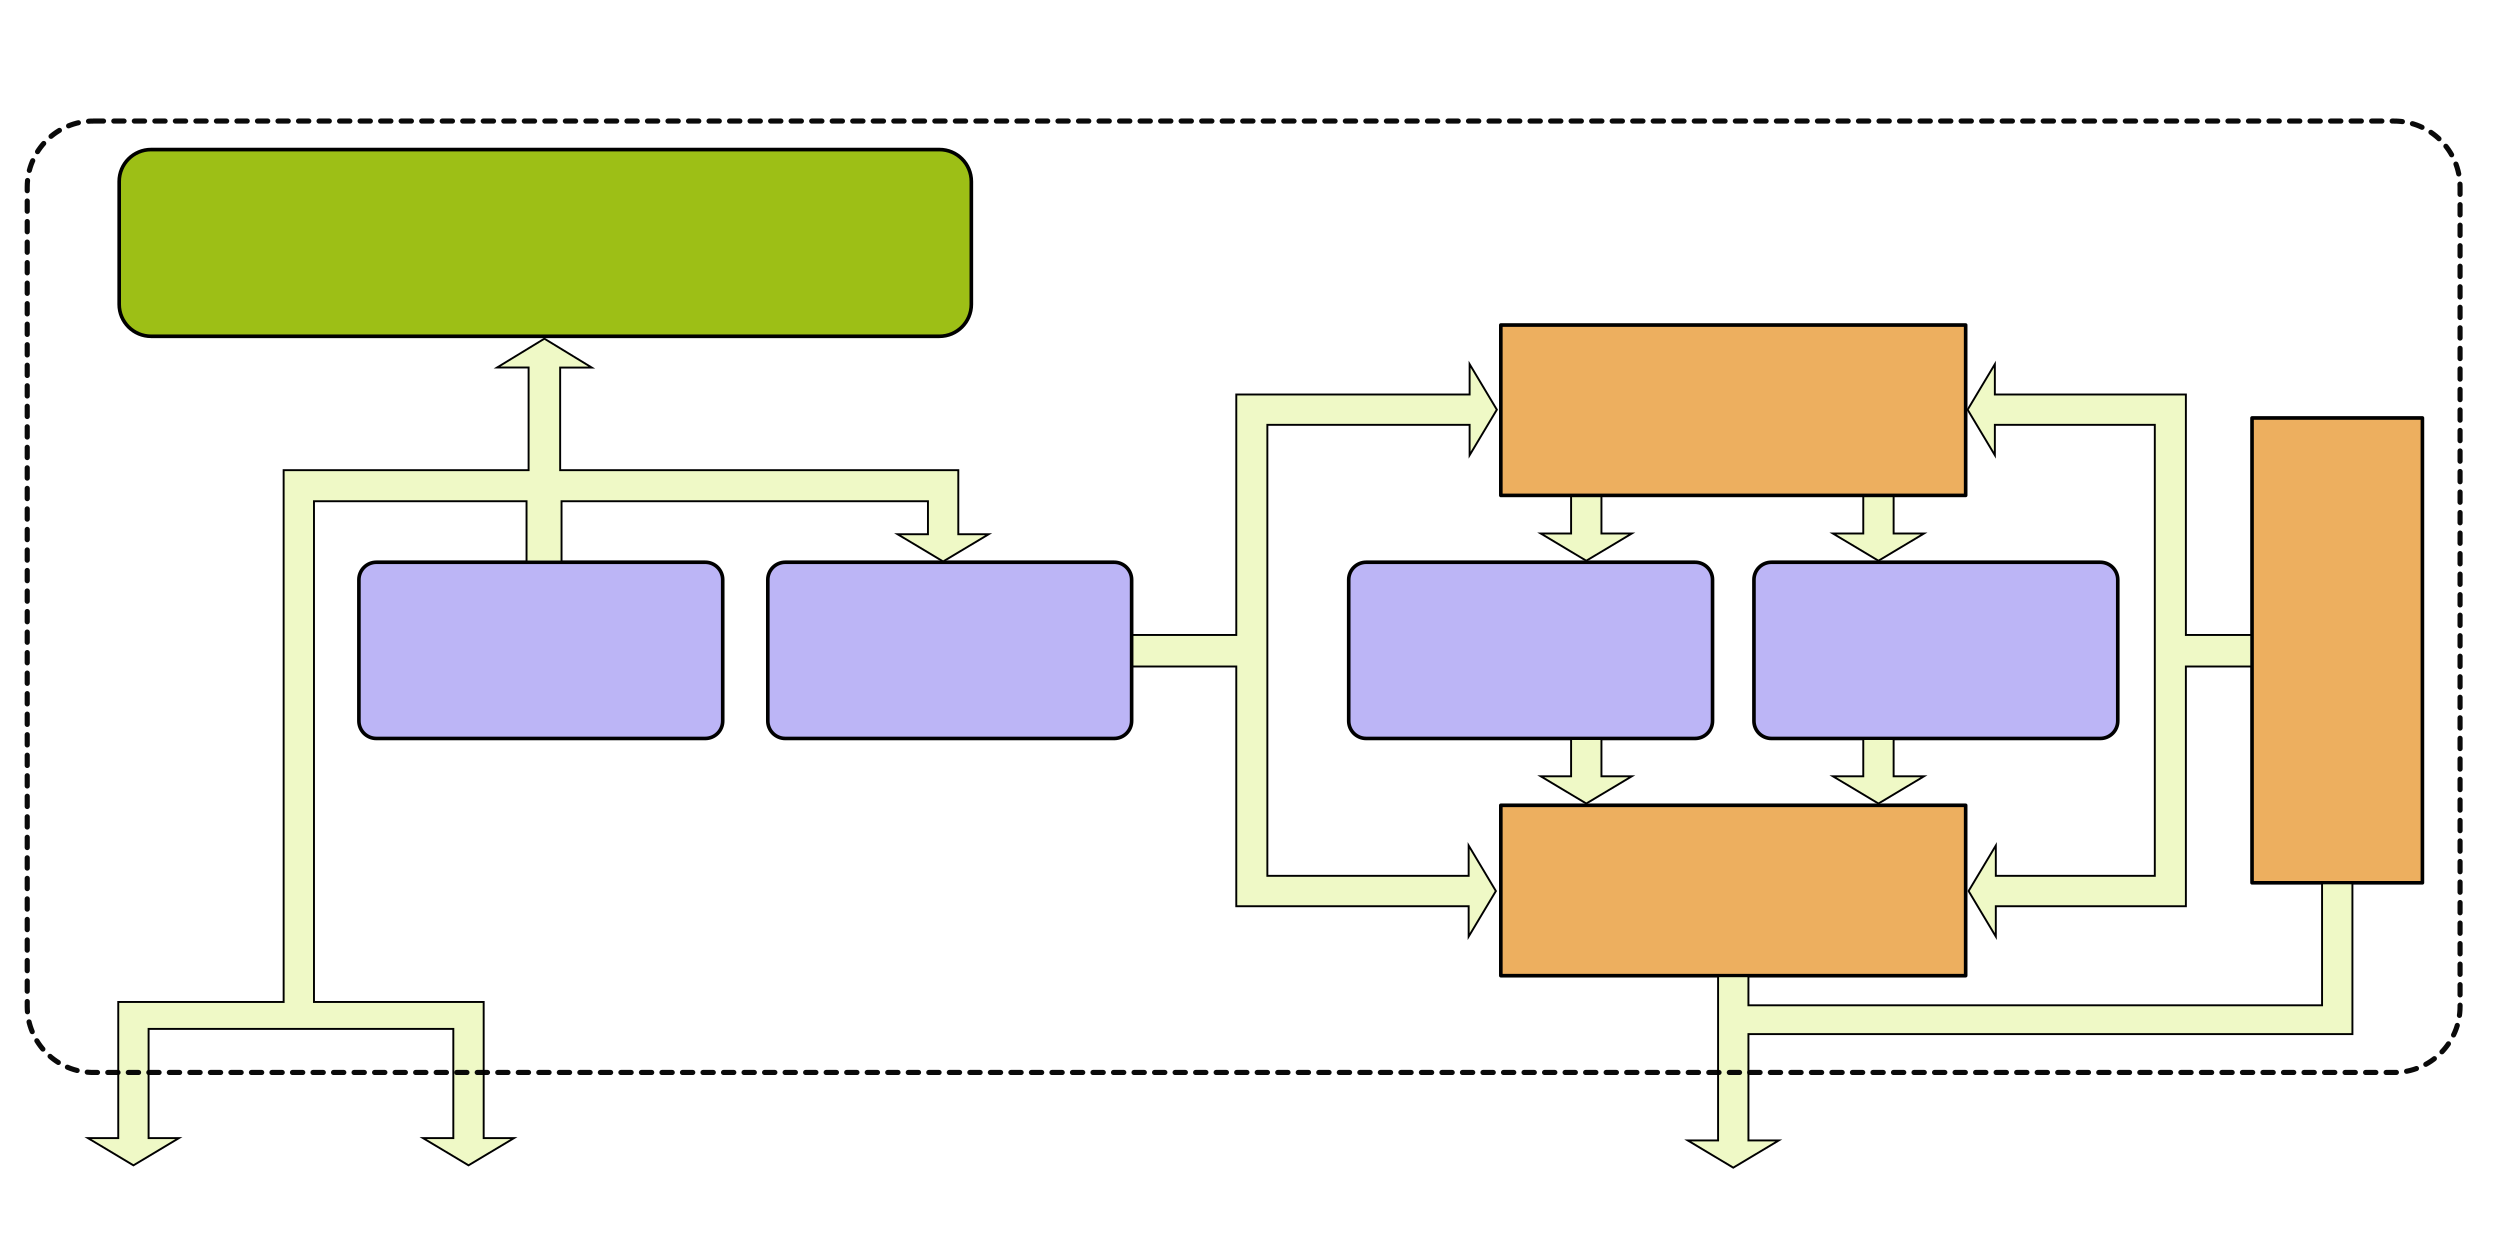
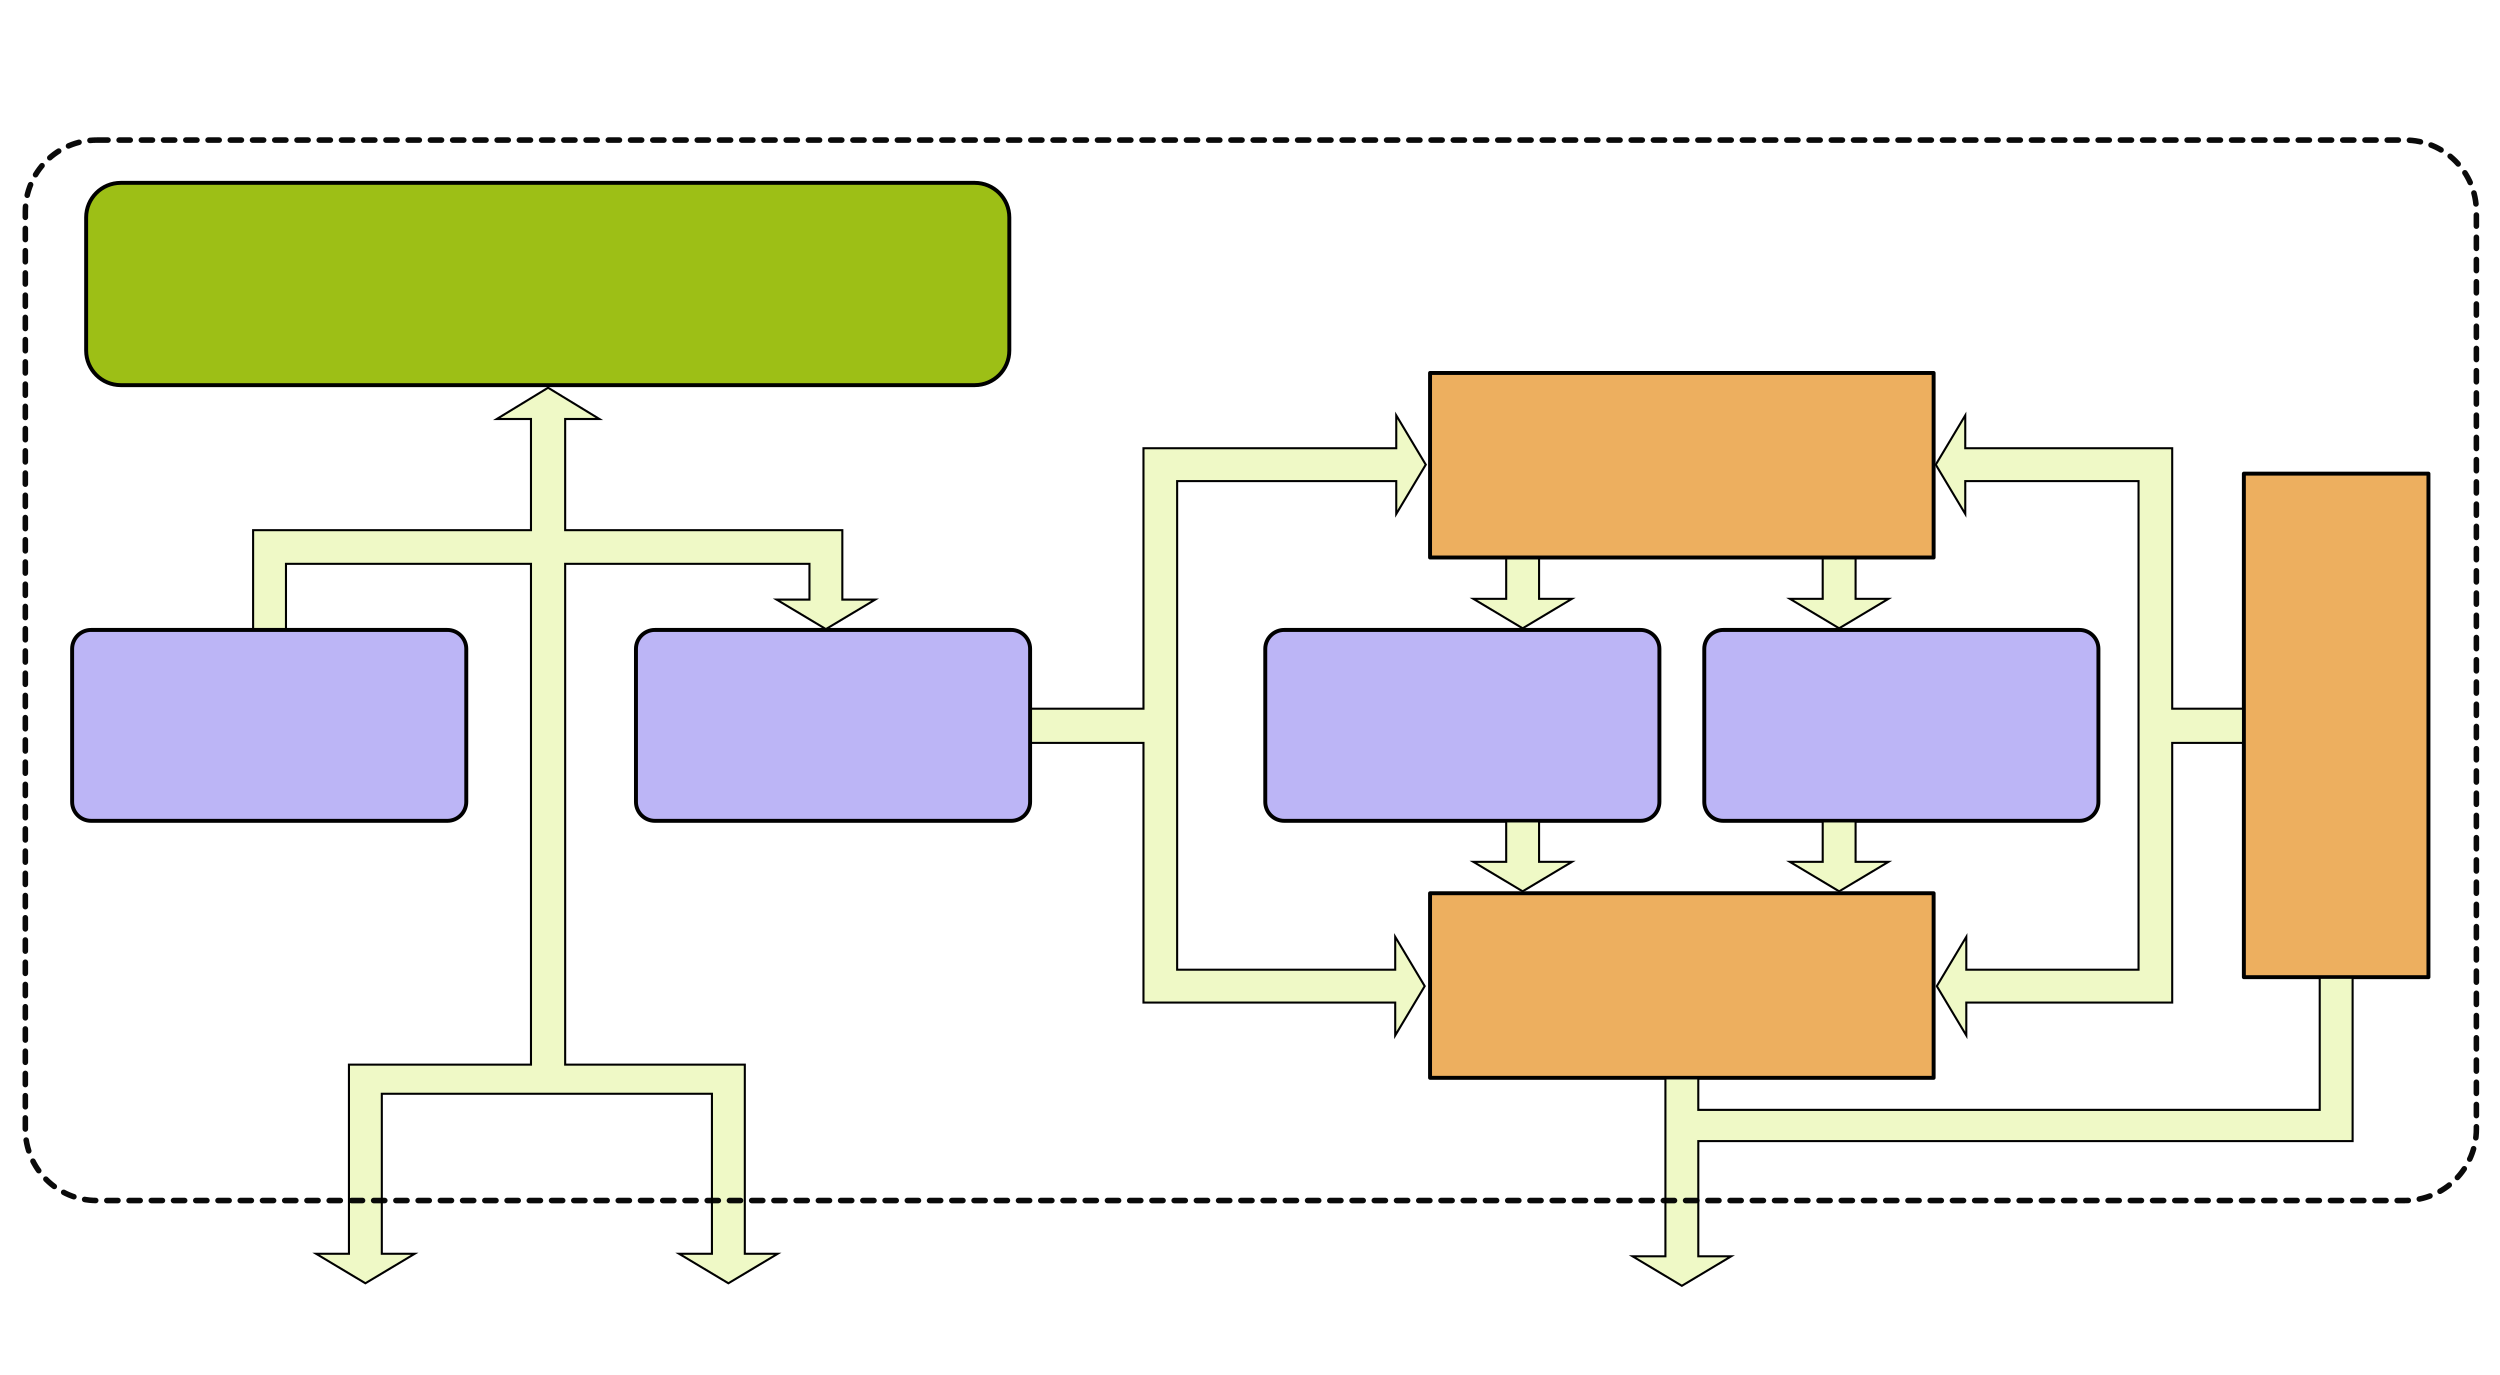
- <svg xmlns="http://www.w3.org/2000/svg" width="1300" height="650" viewBox="0 0 343.958 171.979" version="1.1" id="svg8">
+ <svg xmlns="http://www.w3.org/2000/svg" width="1200" height="660" viewBox="0 0 317.5 174.625" version="1.1" id="svg8">
  <defs id="defs2" />
-   <g id="layer1" transform="translate(0,-125.0208)">
-     <g id="g1398" transform="translate(-38.13779,-13.53156)">
+   <g id="layer1" transform="translate(0,-122.375)">
+     <g id="g1398" transform="translate(-43.59501,-13.53156)">
      <rect ry="4.394" rx="4.394" y="159.129" x="54.536" height="25.691" width="117.242" id="rect815" style="opacity:1;fill:#9dbf16;fill-opacity:1;fill-rule:nonzero;stroke:#000000;stroke-width:0.5;stroke-linecap:round;stroke-linejoin:round;stroke-miterlimit:4;stroke-dasharray:none;stroke-dashoffset:0;stroke-opacity:1" />
      <flowRoot transform="matrix(0.2645833,0,0,0.2645833,-36.65854,151.4032)" style="font-style:normal;font-variant:normal;font-weight:normal;font-stretch:normal;font-size:40px;line-height:125%;font-family:Sawasdee;-inkscape-font-specification:'Sawasdee, Normal';font-variant-ligatures:normal;font-variant-caps:normal;font-variant-numeric:normal;font-feature-settings:normal;text-align:center;letter-spacing:0px;word-spacing:0px;writing-mode:lr-tb;text-anchor:middle;fill:#000000;fill-opacity:1;stroke:none;stroke-width:1px;stroke-linecap:butt;stroke-linejoin:miter;stroke-opacity:1" id="flowRoot819" xml:space="preserve">
        <flowRegion style="font-style:normal;font-variant:normal;font-weight:normal;font-stretch:normal;font-size:40px;font-family:Sawasdee;-inkscape-font-specification:'Sawasdee, Normal';font-variant-ligatures:normal;font-variant-caps:normal;font-variant-numeric:normal;font-feature-settings:normal;text-align:center;writing-mode:lr-tb;text-anchor:middle" id="flowRegion821">
          <rect style="font-style:normal;font-variant:normal;font-weight:normal;font-stretch:normal;font-size:40px;font-family:Sawasdee;-inkscape-font-specification:'Sawasdee, Normal';font-variant-ligatures:normal;font-variant-caps:normal;font-variant-numeric:normal;font-feature-settings:normal;text-align:center;writing-mode:lr-tb;text-anchor:middle" y="57.34" x="441.437" height="49.497" width="259.609" id="rect823" />
        </flowRegion>
        <flowPara style="font-style:normal;font-variant:normal;font-weight:bold;font-stretch:normal;font-size:40px;font-family:Sawasdee;-inkscape-font-specification:'Sawasdee, Bold';font-variant-ligatures:normal;font-variant-caps:normal;font-variant-numeric:normal;font-feature-settings:normal;text-align:center;writing-mode:lr-tb;text-anchor:middle" id="flowPara825">MRISC32-A1</flowPara>
      </flowRoot>
    </g>
-     <g id="g1156" transform="translate(-32.80833,21.16667)">
+     <g id="g1156" transform="translate(-57.67917,21.16667)">
      <rect ry="2.405" rx="2.405" y="181.21" x="138.446" height="24.244" width="50.056" id="rect815-0-7-5" style="opacity:1;fill:#bcb5f6;fill-opacity:1;fill-rule:nonzero;stroke:#000000;stroke-width:0.5;stroke-linecap:round;stroke-linejoin:round;stroke-miterlimit:4;stroke-dasharray:none;stroke-dashoffset:0;stroke-opacity:1" />
      <flowRoot transform="matrix(0.2645833,0,0,0.2645833,-6.451079,171.2164)" style="font-style:normal;font-variant:normal;font-weight:normal;font-stretch:normal;font-size:40px;line-height:125%;font-family:Sawasdee;-inkscape-font-specification:'Sawasdee, Normal';font-variant-ligatures:normal;font-variant-caps:normal;font-variant-numeric:normal;font-feature-settings:normal;text-align:center;letter-spacing:0px;word-spacing:0px;writing-mode:lr-tb;text-anchor:middle;fill:#000000;fill-opacity:1;stroke:none;stroke-width:1px;stroke-linecap:butt;stroke-linejoin:miter;stroke-opacity:1" id="flowRoot819-7-4-5" xml:space="preserve">
        <flowRegion style="font-style:normal;font-variant:normal;font-weight:normal;font-stretch:normal;font-size:40px;font-family:Sawasdee;-inkscape-font-specification:'Sawasdee, Normal';font-variant-ligatures:normal;font-variant-caps:normal;font-variant-numeric:normal;font-feature-settings:normal;text-align:center;writing-mode:lr-tb;text-anchor:middle" id="flowRegion821-3-3-8">
          <rect style="font-style:normal;font-variant:normal;font-weight:normal;font-stretch:normal;font-size:40px;font-family:Sawasdee;-inkscape-font-specification:'Sawasdee, Normal';font-variant-ligatures:normal;font-variant-caps:normal;font-variant-numeric:normal;font-feature-settings:normal;text-align:center;writing-mode:lr-tb;text-anchor:middle" y="57.34" x="441.437" height="58.589" width="400.02" id="rect823-1-7-7" />
        </flowRegion>
        <flowPara style="font-style:normal;font-variant:normal;font-weight:bold;font-stretch:normal;font-size:24px;font-family:Sawasdee;-inkscape-font-specification:'Sawasdee, Bold';font-variant-ligatures:normal;font-variant-caps:normal;font-variant-numeric:normal;font-feature-settings:normal;text-align:center;writing-mode:lr-tb;text-anchor:middle" id="flowPara864-9-1">RAM</flowPara>
      </flowRoot>
    </g>
-     <g id="g1144" transform="translate(-32.80833,21.16667)">
-       <rect ry="2.405" rx="2.405" y="181.21" x="82.186" height="24.244" width="50.056" id="rect815-0-7-5-0" style="opacity:1;fill:#bcb5f6;fill-opacity:1;fill-rule:nonzero;stroke:#000000;stroke-width:0.5;stroke-linecap:round;stroke-linejoin:round;stroke-miterlimit:4;stroke-dasharray:none;stroke-dashoffset:0;stroke-opacity:1" />
-       <flowRoot transform="matrix(0.2645833,0,0,0.2645833,-62.68807,174.9159)" style="font-style:normal;font-variant:normal;font-weight:bold;font-stretch:normal;font-size:24px;line-height:125%;font-family:Sawasdee;-inkscape-font-specification:'Sawasdee, Bold';font-variant-ligatures:normal;font-variant-caps:normal;font-variant-numeric:normal;font-feature-settings:normal;text-align:center;letter-spacing:0px;word-spacing:0px;writing-mode:lr-tb;text-anchor:middle;fill:#000000;fill-opacity:1;stroke:none;stroke-width:1px;stroke-linecap:butt;stroke-linejoin:miter;stroke-opacity:1" id="flowRoot819-7-4-5-6" xml:space="preserve">
-         <flowRegion style="font-style:normal;font-variant:normal;font-weight:bold;font-stretch:normal;font-size:24px;font-family:Sawasdee;-inkscape-font-specification:'Sawasdee, Bold';font-variant-ligatures:normal;font-variant-caps:normal;font-variant-numeric:normal;font-feature-settings:normal;text-align:center;writing-mode:lr-tb;text-anchor:middle" id="flowRegion821-3-3-8-0">
-           <rect style="font-style:normal;font-variant:normal;font-weight:bold;font-stretch:normal;font-size:24px;font-family:Sawasdee;-inkscape-font-specification:'Sawasdee, Bold';font-variant-ligatures:normal;font-variant-caps:normal;font-variant-numeric:normal;font-feature-settings:normal;text-align:center;writing-mode:lr-tb;text-anchor:middle" y="57.34" x="441.437" height="58.589" width="400.02" id="rect823-1-7-7-4" />
-         </flowRegion>
-         <flowPara style="font-style:normal;font-variant:normal;font-weight:bold;font-stretch:normal;font-size:24px;font-family:Sawasdee;-inkscape-font-specification:'Sawasdee, Bold';font-variant-ligatures:normal;font-variant-caps:normal;font-variant-numeric:normal;font-feature-settings:normal;text-align:center;writing-mode:lr-tb;text-anchor:middle" id="flowPara864-9-1-1">ROM</flowPara>
-       </flowRoot>
-     </g>
-     <g id="g1266" transform="translate(13.40085,-48.08071)">
+     <g id="g1266" transform="translate(-11.46998,-48.08071)">
      <rect ry="0" rx="0" y="217.819" x="193.087" height="23.442" width="63.954" id="rect815-0" style="opacity:1;fill:#edaf5f;fill-opacity:1;fill-rule:nonzero;stroke:#000000;stroke-width:0.5;stroke-linecap:round;stroke-linejoin:round;stroke-miterlimit:4;stroke-dasharray:none;stroke-dashoffset:0;stroke-opacity:1" />
      <g transform="translate(23.60546,-15.5618)" id="g1061">
        <flowRoot xml:space="preserve" id="flowRoot819-7" style="font-style:normal;font-variant:normal;font-weight:normal;font-stretch:normal;font-size:40px;line-height:125%;font-family:Sawasdee;-inkscape-font-specification:'Sawasdee, Normal';font-variant-ligatures:normal;font-variant-caps:normal;font-variant-numeric:normal;font-feature-settings:normal;text-align:center;letter-spacing:0px;word-spacing:0px;writing-mode:lr-tb;text-anchor:middle;fill:#000000;fill-opacity:1;stroke:none;stroke-width:1px;stroke-linecap:butt;stroke-linejoin:miter;stroke-opacity:1" transform="matrix(0.2645833,0,0,0.2645833,31.94388,218.4151)">
          <flowRegion id="flowRegion821-3" style="font-style:normal;font-variant:normal;font-weight:normal;font-stretch:normal;font-size:40px;font-family:Sawasdee;-inkscape-font-specification:'Sawasdee, Normal';font-variant-ligatures:normal;font-variant-caps:normal;font-variant-numeric:normal;font-feature-settings:normal;text-align:center;writing-mode:lr-tb;text-anchor:middle">
            <rect id="rect823-1" width="400.02" height="58.589" x="441.437" y="57.34" style="font-style:normal;font-variant:normal;font-weight:normal;font-stretch:normal;font-size:40px;font-family:Sawasdee;-inkscape-font-specification:'Sawasdee, Normal';font-variant-ligatures:normal;font-variant-caps:normal;font-variant-numeric:normal;font-feature-settings:normal;text-align:center;writing-mode:lr-tb;text-anchor:middle" />
          </flowRegion>
          <flowPara id="flowPara864" style="font-style:normal;font-variant:normal;font-weight:bold;font-stretch:normal;font-size:24px;font-family:Sawasdee;-inkscape-font-specification:'Sawasdee, Bold';font-variant-ligatures:normal;font-variant-caps:normal;font-variant-numeric:normal;font-feature-settings:normal;text-align:center;writing-mode:lr-tb;text-anchor:middle">Video Control</flowPara>
        </flowRoot>
        <flowRoot xml:space="preserve" id="flowRoot819-7-3" style="font-style:normal;font-variant:normal;font-weight:normal;font-stretch:normal;font-size:40px;line-height:125%;font-family:Sawasdee;-inkscape-font-specification:'Sawasdee, Normal';font-variant-ligatures:normal;font-variant-caps:normal;font-variant-numeric:normal;font-feature-settings:normal;text-align:center;letter-spacing:0px;word-spacing:0px;writing-mode:lr-tb;text-anchor:middle;fill:#000000;fill-opacity:1;stroke:none;stroke-width:1px;stroke-linecap:butt;stroke-linejoin:miter;stroke-opacity:1" transform="matrix(0.2645833,0,0,0.2645833,31.50359,225.9947)">
          <flowRegion id="flowRegion821-3-0" style="font-style:normal;font-variant:normal;font-weight:normal;font-stretch:normal;font-size:40px;font-family:Sawasdee;-inkscape-font-specification:'Sawasdee, Normal';font-variant-ligatures:normal;font-variant-caps:normal;font-variant-numeric:normal;font-feature-settings:normal;text-align:center;writing-mode:lr-tb;text-anchor:middle">
            <rect id="rect823-1-2" width="400.02" height="58.589" x="441.437" y="57.34" style="font-style:normal;font-variant:normal;font-weight:normal;font-stretch:normal;font-size:40px;font-family:Sawasdee;-inkscape-font-specification:'Sawasdee, Normal';font-variant-ligatures:normal;font-variant-caps:normal;font-variant-numeric:normal;font-feature-settings:normal;text-align:center;writing-mode:lr-tb;text-anchor:middle" />
          </flowRegion>
          <flowPara id="flowPara864-96" style="font-style:normal;font-variant:normal;font-weight:bold;font-stretch:normal;font-size:24px;font-family:Sawasdee;-inkscape-font-specification:'Sawasdee, Bold';font-variant-ligatures:normal;font-variant-caps:normal;font-variant-numeric:normal;font-feature-settings:normal;text-align:center;writing-mode:lr-tb;text-anchor:middle">Program Processor</flowPara>
        </flowRoot>
      </g>
    </g>
-     <g id="g1140" transform="rotate(90,308.9386,275.6809)">
+     <g id="g1140" transform="rotate(90,296.5032,263.2455)">
      <rect ry="0" rx="0" y="251.336" x="215.782" height="23.442" width="63.954" id="rect815-0-9" style="opacity:1;fill:#edaf5f;fill-opacity:1;fill-rule:nonzero;stroke:#000000;stroke-width:0.5;stroke-linecap:round;stroke-linejoin:round;stroke-miterlimit:4;stroke-dasharray:none;stroke-dashoffset:0;stroke-opacity:1" />
      <flowRoot transform="matrix(0.2645833,0,0,0.2645833,78.0395,240.9413)" style="font-style:normal;font-variant:normal;font-weight:normal;font-stretch:normal;font-size:40px;line-height:125%;font-family:Sawasdee;-inkscape-font-specification:'Sawasdee, Normal';font-variant-ligatures:normal;font-variant-caps:normal;font-variant-numeric:normal;font-feature-settings:normal;text-align:center;letter-spacing:0px;word-spacing:0px;writing-mode:lr-tb;text-anchor:middle;fill:#000000;fill-opacity:1;stroke:none;stroke-width:1px;stroke-linecap:butt;stroke-linejoin:miter;stroke-opacity:1" id="flowRoot819-7-4" xml:space="preserve">
        <flowRegion style="font-style:normal;font-variant:normal;font-weight:normal;font-stretch:normal;font-size:40px;font-family:Sawasdee;-inkscape-font-specification:'Sawasdee, Normal';font-variant-ligatures:normal;font-variant-caps:normal;font-variant-numeric:normal;font-feature-settings:normal;text-align:center;writing-mode:lr-tb;text-anchor:middle" id="flowRegion821-3-3">
          <rect style="font-style:normal;font-variant:normal;font-weight:normal;font-stretch:normal;font-size:40px;font-family:Sawasdee;-inkscape-font-specification:'Sawasdee, Normal';font-variant-ligatures:normal;font-variant-caps:normal;font-variant-numeric:normal;font-feature-settings:normal;text-align:center;writing-mode:lr-tb;text-anchor:middle" y="57.34" x="441.437" height="58.589" width="400.02" id="rect823-1-7" />
        </flowRegion>
        <flowPara style="font-style:normal;font-variant:normal;font-weight:bold;font-stretch:normal;font-size:24px;font-family:Sawasdee;-inkscape-font-specification:'Sawasdee, Bold';font-variant-ligatures:normal;font-variant-caps:normal;font-variant-numeric:normal;font-feature-settings:normal;text-align:center;writing-mode:lr-tb;text-anchor:middle" id="flowPara864-9">Raster Control</flowPara>
      </flowRoot>
    </g>
-     <g id="g1114" transform="translate(-32.80833,21.16667)">
+     <g id="g1114" transform="translate(-57.67917,21.16667)">
      <rect ry="0" rx="0" y="214.65" x="239.296" height="23.442" width="63.954" id="rect815-0-9-0" style="opacity:1;fill:#edaf5f;fill-opacity:1;fill-rule:nonzero;stroke:#000000;stroke-width:0.5;stroke-linecap:round;stroke-linejoin:round;stroke-miterlimit:4;stroke-dasharray:none;stroke-dashoffset:0;stroke-opacity:1" />
      <flowRoot transform="matrix(0.2645833,0,0,0.2645833,101.5539,204.2558)" style="font-style:normal;font-variant:normal;font-weight:normal;font-stretch:normal;font-size:40px;line-height:125%;font-family:Sawasdee;-inkscape-font-specification:'Sawasdee, Normal';font-variant-ligatures:normal;font-variant-caps:normal;font-variant-numeric:normal;font-feature-settings:normal;text-align:center;letter-spacing:0px;word-spacing:0px;writing-mode:lr-tb;text-anchor:middle;fill:#000000;fill-opacity:1;stroke:none;stroke-width:1px;stroke-linecap:butt;stroke-linejoin:miter;stroke-opacity:1" id="flowRoot819-7-4-9" xml:space="preserve">
        <flowRegion style="font-style:normal;font-variant:normal;font-weight:normal;font-stretch:normal;font-size:40px;font-family:Sawasdee;-inkscape-font-specification:'Sawasdee, Normal';font-variant-ligatures:normal;font-variant-caps:normal;font-variant-numeric:normal;font-feature-settings:normal;text-align:center;writing-mode:lr-tb;text-anchor:middle" id="flowRegion821-3-3-4">
          <rect style="font-style:normal;font-variant:normal;font-weight:normal;font-stretch:normal;font-size:40px;font-family:Sawasdee;-inkscape-font-specification:'Sawasdee, Normal';font-variant-ligatures:normal;font-variant-caps:normal;font-variant-numeric:normal;font-feature-settings:normal;text-align:center;writing-mode:lr-tb;text-anchor:middle" y="57.34" x="441.437" height="58.589" width="400.02" id="rect823-1-7-5" />
        </flowRegion>
        <flowPara style="font-style:normal;font-variant:normal;font-weight:bold;font-stretch:normal;font-size:24px;font-family:Sawasdee;-inkscape-font-specification:'Sawasdee, Bold';font-variant-ligatures:normal;font-variant-caps:normal;font-variant-numeric:normal;font-feature-settings:normal;text-align:center;writing-mode:lr-tb;text-anchor:middle" id="flowPara864-9-6">Pixel Pipeline</flowPara>
      </flowRoot>
    </g>
-     <g id="g1178" transform="translate(-32.80833,21.16667)">
+     <g id="g1178" transform="translate(-57.67917,21.16667)">
      <rect ry="2.405" rx="2.405" y="181.21" x="218.368" height="24.244" width="50.056" id="rect815-0-7-5-0-5" style="opacity:1;fill:#bcb5f6;fill-opacity:1;fill-rule:nonzero;stroke:#000000;stroke-width:0.5;stroke-linecap:round;stroke-linejoin:round;stroke-miterlimit:4;stroke-dasharray:none;stroke-dashoffset:0;stroke-opacity:1" />
      <g transform="translate(41.93762,-51.76982)" id="g1061-4">
        <flowRoot xml:space="preserve" id="flowRoot819-7-1" style="font-style:normal;font-variant:normal;font-weight:normal;font-stretch:normal;font-size:40px;line-height:125%;font-family:Sawasdee;-inkscape-font-specification:'Sawasdee, Normal';font-variant-ligatures:normal;font-variant-caps:normal;font-variant-numeric:normal;font-feature-settings:normal;text-align:center;letter-spacing:0px;word-spacing:0px;writing-mode:lr-tb;text-anchor:middle;fill:#000000;fill-opacity:1;stroke:none;stroke-width:1px;stroke-linecap:butt;stroke-linejoin:miter;stroke-opacity:1" transform="matrix(0.2645833,0,0,0.2645833,31.94388,218.4151)">
          <flowRegion id="flowRegion821-3-1" style="font-style:normal;font-variant:normal;font-weight:normal;font-stretch:normal;font-size:40px;font-family:Sawasdee;-inkscape-font-specification:'Sawasdee, Normal';font-variant-ligatures:normal;font-variant-caps:normal;font-variant-numeric:normal;font-feature-settings:normal;text-align:center;writing-mode:lr-tb;text-anchor:middle">
            <rect id="rect823-1-9" width="400.02" height="58.589" x="441.437" y="57.34" style="font-style:normal;font-variant:normal;font-weight:normal;font-stretch:normal;font-size:40px;font-family:Sawasdee;-inkscape-font-specification:'Sawasdee, Normal';font-variant-ligatures:normal;font-variant-caps:normal;font-variant-numeric:normal;font-feature-settings:normal;text-align:center;writing-mode:lr-tb;text-anchor:middle" />
          </flowRegion>
          <flowPara id="flowPara864-1" style="font-style:normal;font-variant:normal;font-weight:bold;font-stretch:normal;font-size:24px;font-family:Sawasdee;-inkscape-font-specification:'Sawasdee, Bold';font-variant-ligatures:normal;font-variant-caps:normal;font-variant-numeric:normal;font-feature-settings:normal;text-align:center;writing-mode:lr-tb;text-anchor:middle">Video Control</flowPara>
        </flowRoot>
        <flowRoot xml:space="preserve" id="flowRoot819-7-3-3" style="font-style:normal;font-variant:normal;font-weight:normal;font-stretch:normal;font-size:40px;line-height:125%;font-family:Sawasdee;-inkscape-font-specification:'Sawasdee, Normal';font-variant-ligatures:normal;font-variant-caps:normal;font-variant-numeric:normal;font-feature-settings:normal;text-align:center;letter-spacing:0px;word-spacing:0px;writing-mode:lr-tb;text-anchor:middle;fill:#000000;fill-opacity:1;stroke:none;stroke-width:1px;stroke-linecap:butt;stroke-linejoin:miter;stroke-opacity:1" transform="matrix(0.2645833,0,0,0.2645833,31.50359,225.9947)">
          <flowRegion id="flowRegion821-3-0-8" style="font-style:normal;font-variant:normal;font-weight:normal;font-stretch:normal;font-size:40px;font-family:Sawasdee;-inkscape-font-specification:'Sawasdee, Normal';font-variant-ligatures:normal;font-variant-caps:normal;font-variant-numeric:normal;font-feature-settings:normal;text-align:center;writing-mode:lr-tb;text-anchor:middle">
            <rect id="rect823-1-2-7" width="400.02" height="58.589" x="441.437" y="57.34" style="font-style:normal;font-variant:normal;font-weight:normal;font-stretch:normal;font-size:40px;font-family:Sawasdee;-inkscape-font-specification:'Sawasdee, Normal';font-variant-ligatures:normal;font-variant-caps:normal;font-variant-numeric:normal;font-feature-settings:normal;text-align:center;writing-mode:lr-tb;text-anchor:middle" />
          </flowRegion>
          <flowPara id="flowPara864-96-4" style="font-style:normal;font-variant:normal;font-weight:bold;font-stretch:normal;font-size:24px;font-family:Sawasdee;-inkscape-font-specification:'Sawasdee, Bold';font-variant-ligatures:normal;font-variant-caps:normal;font-variant-numeric:normal;font-feature-settings:normal;text-align:center;writing-mode:lr-tb;text-anchor:middle">Registers</flowPara>
        </flowRoot>
      </g>
    </g>
-     <g id="g1200" transform="translate(-32.80833,21.16667)">
+     <g id="g1200" transform="translate(-57.67917,21.16667)">
      <rect ry="2.405" rx="2.405" y="181.21" x="274.122" height="24.244" width="50.056" id="rect815-0-7-5-0-5-8" style="opacity:1;fill:#bcb5f6;fill-opacity:1;fill-rule:nonzero;stroke:#000000;stroke-width:0.5;stroke-linecap:round;stroke-linejoin:round;stroke-miterlimit:4;stroke-dasharray:none;stroke-dashoffset:0;stroke-opacity:1" />
      <g transform="translate(97.69173,-51.76982)" id="g1061-4-8">
        <flowRoot xml:space="preserve" id="flowRoot819-7-1-4" style="font-style:normal;font-variant:normal;font-weight:normal;font-stretch:normal;font-size:40px;line-height:125%;font-family:Sawasdee;-inkscape-font-specification:'Sawasdee, Normal';font-variant-ligatures:normal;font-variant-caps:normal;font-variant-numeric:normal;font-feature-settings:normal;text-align:center;letter-spacing:0px;word-spacing:0px;writing-mode:lr-tb;text-anchor:middle;fill:#000000;fill-opacity:1;stroke:none;stroke-width:1px;stroke-linecap:butt;stroke-linejoin:miter;stroke-opacity:1" transform="matrix(0.2645833,0,0,0.2645833,31.94388,218.4151)">
          <flowRegion id="flowRegion821-3-1-0" style="font-style:normal;font-variant:normal;font-weight:normal;font-stretch:normal;font-size:40px;font-family:Sawasdee;-inkscape-font-specification:'Sawasdee, Normal';font-variant-ligatures:normal;font-variant-caps:normal;font-variant-numeric:normal;font-feature-settings:normal;text-align:center;writing-mode:lr-tb;text-anchor:middle">
            <rect id="rect823-1-9-0" width="400.02" height="58.589" x="441.437" y="57.34" style="font-style:normal;font-variant:normal;font-weight:normal;font-stretch:normal;font-size:40px;font-family:Sawasdee;-inkscape-font-specification:'Sawasdee, Normal';font-variant-ligatures:normal;font-variant-caps:normal;font-variant-numeric:normal;font-feature-settings:normal;text-align:center;writing-mode:lr-tb;text-anchor:middle" />
          </flowRegion>
          <flowPara id="flowPara864-1-8" style="font-style:normal;font-variant:normal;font-weight:bold;font-stretch:normal;font-size:24px;font-family:Sawasdee;-inkscape-font-specification:'Sawasdee, Bold';font-variant-ligatures:normal;font-variant-caps:normal;font-variant-numeric:normal;font-feature-settings:normal;text-align:center;writing-mode:lr-tb;text-anchor:middle">256 entry</flowPara>
        </flowRoot>
        <flowRoot xml:space="preserve" id="flowRoot819-7-3-3-6" style="font-style:normal;font-variant:normal;font-weight:normal;font-stretch:normal;font-size:40px;line-height:125%;font-family:Sawasdee;-inkscape-font-specification:'Sawasdee, Normal';font-variant-ligatures:normal;font-variant-caps:normal;font-variant-numeric:normal;font-feature-settings:normal;text-align:center;letter-spacing:0px;word-spacing:0px;writing-mode:lr-tb;text-anchor:middle;fill:#000000;fill-opacity:1;stroke:none;stroke-width:1px;stroke-linecap:butt;stroke-linejoin:miter;stroke-opacity:1" transform="matrix(0.2645833,0,0,0.2645833,31.50359,225.9947)">
          <flowRegion id="flowRegion821-3-0-8-8" style="font-style:normal;font-variant:normal;font-weight:normal;font-stretch:normal;font-size:40px;font-family:Sawasdee;-inkscape-font-specification:'Sawasdee, Normal';font-variant-ligatures:normal;font-variant-caps:normal;font-variant-numeric:normal;font-feature-settings:normal;text-align:center;writing-mode:lr-tb;text-anchor:middle">
            <rect id="rect823-1-2-7-2" width="400.02" height="58.589" x="441.437" y="57.34" style="font-style:normal;font-variant:normal;font-weight:normal;font-stretch:normal;font-size:40px;font-family:Sawasdee;-inkscape-font-specification:'Sawasdee, Normal';font-variant-ligatures:normal;font-variant-caps:normal;font-variant-numeric:normal;font-feature-settings:normal;text-align:center;writing-mode:lr-tb;text-anchor:middle" />
          </flowRegion>
          <flowPara id="flowPara864-96-4-3" style="font-style:normal;font-variant:normal;font-weight:bold;font-stretch:normal;font-size:24px;font-family:Sawasdee;-inkscape-font-specification:'Sawasdee, Bold';font-variant-ligatures:normal;font-variant-caps:normal;font-variant-numeric:normal;font-feature-settings:normal;text-align:center;writing-mode:lr-tb;text-anchor:middle">Palette</flowPara>
        </flowRoot>
      </g>
    </g>
-     <path style="fill:#eff9c6;fill-opacity:1;fill-rule:evenodd;stroke:#000000;stroke-width:0.265px;stroke-linecap:butt;stroke-linejoin:miter;stroke-opacity:1" d="m 74.897,171.616 -6.513,3.971 h 4.342 v 14.117 H 39.024 V 262.873 H 16.27 v 18.731 h -4.174 l 6.262,3.747 6.262,-3.747 H 20.444 V 266.577 H 62.37 v 15.026 h -4.174 l 6.262,3.747 6.262,-3.747 H 66.545 V 262.873 H 43.198 v -68.892 h 29.245 v 8.291 h 4.816 v -8.291 h 50.412 v 4.544 h -4.174 l 6.261,3.747 6.262,-3.747 h -4.174 v -8.82 H 77.068 v -14.117 h 4.342 z" id="path1419" />
-     <path style="fill:#eff9c6;fill-opacity:1;fill-rule:evenodd;stroke:#000000;stroke-width:0.265px;stroke-linecap:butt;stroke-linejoin:miter;stroke-opacity:1" d="m 202.195,175.125 v 4.174 h -32.103 v 33.083 H 155.809 v 4.342 h 14.282 v 32.977 h 31.971 v 4.174 l 3.746,-6.262 -3.746,-6.262 v 4.174 H 174.367 V 183.474 h 27.827 v 4.174 l 3.747,-6.262 z" id="path1419-5" />
-     <path style="fill:#eff9c6;fill-opacity:1;fill-rule:evenodd;stroke:#000000;stroke-width:0.265px;stroke-linecap:butt;stroke-linejoin:miter;stroke-opacity:1" d="m 319.476,246.558 v 16.771 h -78.923 v -3.995 h -4.174 v 22.592 h -4.174 l 6.262,3.746 6.262,-3.746 h -4.174 v -14.629 h 83.098 v -20.739 z" id="path1554" />
-     <path style="fill:#eff9c6;fill-opacity:1;fill-rule:evenodd;stroke:#000000;stroke-width:0.265px;stroke-linecap:butt;stroke-linejoin:miter;stroke-opacity:1" d="m 216.156,193.295 v 5.129 h -4.174 l 6.262,3.746 6.262,-3.746 h -4.174 v -5.129 z" id="path1419-5-7-9" />
-     <path style="fill:#eff9c6;fill-opacity:1;fill-rule:evenodd;stroke:#000000;stroke-width:0.265px;stroke-linecap:butt;stroke-linejoin:miter;stroke-opacity:1" d="m 256.355,193.295 v 5.129 h -4.174 l 6.262,3.746 6.262,-3.746 h -4.174 v -5.129 z" id="path1419-5-7-9-8" />
-     <path style="fill:#eff9c6;fill-opacity:1;fill-rule:evenodd;stroke:#000000;stroke-width:0.265px;stroke-linecap:butt;stroke-linejoin:miter;stroke-opacity:1" d="m 216.156,226.699 v 5.129 h -4.174 l 6.262,3.746 6.262,-3.746 h -4.174 v -5.129 z" id="path1419-5-7-9-9" />
-     <path style="fill:#eff9c6;fill-opacity:1;fill-rule:evenodd;stroke:#000000;stroke-width:0.265px;stroke-linecap:butt;stroke-linejoin:miter;stroke-opacity:1" d="m 256.355,226.699 v 5.129 h -4.174 l 6.262,3.746 6.262,-3.746 h -4.174 v -5.129 z" id="path1419-5-7-9-8-8" />
-     <path style="fill:#eff9c6;fill-opacity:1;fill-rule:evenodd;stroke:#000000;stroke-width:0.265px;stroke-linecap:butt;stroke-linejoin:miter;stroke-opacity:1" d="m 274.458,175.125 v 4.174 h 26.283 v 33.083 h 8.991 v 4.342 h -8.991 v 32.977 h -26.15 v 4.174 l -3.746,-6.262 3.746,-6.262 v 4.174 h 21.874 V 183.474 h -22.006 v 4.174 l -3.747,-6.262 z" id="path1419-5-0" />
-     <flowRoot xml:space="preserve" id="flowRoot819-7-4-9-2" style="font-style:normal;font-variant:normal;font-weight:bold;font-stretch:normal;font-size:26.667px;line-height:125%;font-family:Sawasdee;-inkscape-font-specification:'Sawasdee, Bold';font-variant-ligatures:normal;font-variant-caps:normal;font-variant-numeric:normal;font-feature-settings:normal;text-align:center;letter-spacing:0px;word-spacing:0px;writing-mode:lr-tb;text-anchor:middle;fill:#000000;fill-opacity:1;stroke:none;stroke-width:1px;stroke-linecap:butt;stroke-linejoin:miter;stroke-opacity:1" transform="matrix(0.2645833,0,0,0.2645833,68.6727,272.5788)">
+     <path style="fill:#eff9c6;fill-opacity:1;fill-rule:evenodd;stroke:#000000;stroke-width:0.265px;stroke-linecap:butt;stroke-linejoin:miter;stroke-opacity:1" d="m 36.319,193.98 h 31.115 v 63.601 H 44.316 v 24.022 h -4.174 l 6.262,3.747 6.262,-3.747 H 48.49 v -20.318 h 41.926 v 20.318 h -4.174 l 6.262,3.747 6.262,-3.747 H 94.591 V 257.581 H 71.776 v -63.601 h 31.025 v 4.544 h -4.174 l 6.261,3.747 6.262,-3.747 h -4.174 v -8.82 H 71.776 v -14.117 h 4.342 l -6.513,-3.971 -6.513,3.971 h 4.342 v 14.117 H 32.145 v 12.682 h 4.174 z" id="path1419" />
+     <path style="fill:#eff9c6;fill-opacity:1;fill-rule:evenodd;stroke:#000000;stroke-width:0.265px;stroke-linecap:butt;stroke-linejoin:miter;stroke-opacity:1" d="m 177.324,175.125 v 4.174 h -32.103 v 33.083 h -14.282 v 4.342 h 14.282 v 32.977 h 31.971 v 4.174 l 3.746,-6.262 -3.746,-6.262 v 4.174 H 149.497 V 183.474 h 27.827 v 4.174 l 3.747,-6.262 z" id="path1419-5" />
+     <path style="fill:#eff9c6;fill-opacity:1;fill-rule:evenodd;stroke:#000000;stroke-width:0.265px;stroke-linecap:butt;stroke-linejoin:miter;stroke-opacity:1" d="m 294.605,246.558 v 16.771 H 215.682 v -3.995 h -4.174 v 22.592 h -4.174 l 6.262,3.746 6.262,-3.746 h -4.174 v -14.629 h 83.098 v -20.739 z" id="path1554" />
+     <path style="fill:#eff9c6;fill-opacity:1;fill-rule:evenodd;stroke:#000000;stroke-width:0.265px;stroke-linecap:butt;stroke-linejoin:miter;stroke-opacity:1" d="m 191.286,193.295 v 5.129 h -4.174 l 6.262,3.746 6.262,-3.746 h -4.174 v -5.129 z" id="path1419-5-7-9" />
+     <path style="fill:#eff9c6;fill-opacity:1;fill-rule:evenodd;stroke:#000000;stroke-width:0.265px;stroke-linecap:butt;stroke-linejoin:miter;stroke-opacity:1" d="m 231.484,193.295 v 5.129 h -4.174 l 6.262,3.746 6.262,-3.746 h -4.174 v -5.129 z" id="path1419-5-7-9-8" />
+     <path style="fill:#eff9c6;fill-opacity:1;fill-rule:evenodd;stroke:#000000;stroke-width:0.265px;stroke-linecap:butt;stroke-linejoin:miter;stroke-opacity:1" d="m 191.286,226.699 v 5.129 h -4.174 l 6.262,3.746 6.262,-3.746 h -4.174 v -5.129 z" id="path1419-5-7-9-9" />
+     <path style="fill:#eff9c6;fill-opacity:1;fill-rule:evenodd;stroke:#000000;stroke-width:0.265px;stroke-linecap:butt;stroke-linejoin:miter;stroke-opacity:1" d="m 231.484,226.699 v 5.129 h -4.174 l 6.262,3.746 6.262,-3.746 h -4.174 v -5.129 z" id="path1419-5-7-9-8-8" />
+     <path style="fill:#eff9c6;fill-opacity:1;fill-rule:evenodd;stroke:#000000;stroke-width:0.265px;stroke-linecap:butt;stroke-linejoin:miter;stroke-opacity:1" d="m 249.587,175.125 v 4.174 h 26.283 v 33.083 h 8.991 v 4.342 h -8.991 v 32.977 h -26.15 v 4.174 l -3.746,-6.262 3.746,-6.262 v 4.174 h 21.874 V 183.474 h -22.006 v 4.174 l -3.747,-6.262 z" id="path1419-5-0" />
+     <flowRoot xml:space="preserve" id="flowRoot819-7-4-9-2" style="font-style:normal;font-variant:normal;font-weight:bold;font-stretch:normal;font-size:26.667px;line-height:125%;font-family:Sawasdee;-inkscape-font-specification:'Sawasdee, Bold';font-variant-ligatures:normal;font-variant-caps:normal;font-variant-numeric:normal;font-feature-settings:normal;text-align:center;letter-spacing:0px;word-spacing:0px;writing-mode:lr-tb;text-anchor:middle;fill:#000000;fill-opacity:1;stroke:none;stroke-width:1px;stroke-linecap:butt;stroke-linejoin:miter;stroke-opacity:1" transform="matrix(0.2645833,0,0,0.2645833,43.80187,272.5788)">
      <flowRegion id="flowRegion821-3-3-4-4" style="font-style:normal;font-variant:normal;font-weight:bold;font-stretch:normal;font-size:26.667px;font-family:Sawasdee;-inkscape-font-specification:'Sawasdee, Bold';font-variant-ligatures:normal;font-variant-caps:normal;font-variant-numeric:normal;font-feature-settings:normal;text-align:center;writing-mode:lr-tb;text-anchor:middle">
        <rect id="rect823-1-7-5-3" width="400.02" height="58.589" x="441.437" y="57.34" style="font-style:normal;font-variant:normal;font-weight:bold;font-stretch:normal;font-size:26.667px;font-family:Sawasdee;-inkscape-font-specification:'Sawasdee, Bold';font-variant-ligatures:normal;font-variant-caps:normal;font-variant-numeric:normal;font-feature-settings:normal;text-align:center;writing-mode:lr-tb;text-anchor:middle" />
      </flowRegion>
      <flowPara id="flowPara864-9-6-7" style="font-style:normal;font-variant:normal;font-weight:bold;font-stretch:normal;font-size:26.667px;font-family:Sawasdee;-inkscape-font-specification:'Sawasdee, Bold';font-variant-ligatures:normal;font-variant-caps:normal;font-variant-numeric:normal;font-feature-settings:normal;text-align:center;writing-mode:lr-tb;text-anchor:middle">RGB + Sync</flowPara>
    </flowRoot>
-     <flowRoot xml:space="preserve" id="flowRoot819-7-4-9-6" style="font-style:normal;font-variant:normal;font-weight:normal;font-stretch:normal;font-size:40px;line-height:125%;font-family:Sawasdee;-inkscape-font-specification:'Sawasdee, Normal';font-variant-ligatures:normal;font-variant-caps:normal;font-variant-numeric:normal;font-feature-settings:normal;text-align:center;letter-spacing:0px;word-spacing:0px;writing-mode:lr-tb;text-anchor:middle;fill:#000000;fill-opacity:1;stroke:none;stroke-width:1px;stroke-linecap:butt;stroke-linejoin:miter;stroke-opacity:1" transform="matrix(0.2645833,0,0,0.2645833,-44.98562,163.8091)">
+     <flowRoot xml:space="preserve" id="flowRoot819-7-4-9-6" style="font-style:normal;font-variant:normal;font-weight:normal;font-stretch:normal;font-size:40px;line-height:125%;font-family:Sawasdee;-inkscape-font-specification:'Sawasdee, Normal';font-variant-ligatures:normal;font-variant-caps:normal;font-variant-numeric:normal;font-feature-settings:normal;text-align:center;letter-spacing:0px;word-spacing:0px;writing-mode:lr-tb;text-anchor:middle;fill:#000000;fill-opacity:1;stroke:none;stroke-width:1px;stroke-linecap:butt;stroke-linejoin:miter;stroke-opacity:1" transform="matrix(0.2645833,0,0,0.2645833,-51.33561,163.8091)">
      <flowRegion id="flowRegion821-3-3-4-7" style="font-style:normal;font-variant:normal;font-weight:normal;font-stretch:normal;font-size:40px;font-family:Sawasdee;-inkscape-font-specification:'Sawasdee, Normal';font-variant-ligatures:normal;font-variant-caps:normal;font-variant-numeric:normal;font-feature-settings:normal;text-align:center;writing-mode:lr-tb;text-anchor:middle">
        <rect id="rect823-1-7-5-5" width="221.223" height="48.992" x="441.437" y="57.34" style="font-style:normal;font-variant:normal;font-weight:normal;font-stretch:normal;font-size:40px;font-family:Sawasdee;-inkscape-font-specification:'Sawasdee, Normal';font-variant-ligatures:normal;font-variant-caps:normal;font-variant-numeric:normal;font-feature-settings:normal;text-align:center;writing-mode:lr-tb;text-anchor:middle" />
      </flowRegion>
      <flowPara id="flowPara864-9-6-3" style="font-style:oblique;font-variant:normal;font-weight:normal;font-stretch:normal;font-size:24px;font-family:Sawasdee;-inkscape-font-specification:'Sawasdee, Oblique';font-variant-ligatures:normal;font-variant-caps:normal;font-variant-numeric:normal;font-feature-settings:normal;text-align:center;writing-mode:lr-tb;text-anchor:middle">Wishbone bus</flowPara>
    </flowRoot>
-     <flowRoot xml:space="preserve" id="flowRoot819-7-4-9-2-9" style="font-style:normal;font-variant:normal;font-weight:bold;font-stretch:normal;font-size:26.667px;line-height:125%;font-family:Sawasdee;-inkscape-font-specification:'Sawasdee, Bold';font-variant-ligatures:normal;font-variant-caps:normal;font-variant-numeric:normal;font-feature-settings:normal;text-align:center;letter-spacing:0px;word-spacing:0px;writing-mode:lr-tb;text-anchor:middle;fill:#000000;fill-opacity:1;stroke:none;stroke-width:1px;stroke-linecap:butt;stroke-linejoin:miter;stroke-opacity:1" transform="matrix(0.2645833,0,0,0.2645833,-105.4743,272.5788)">
+     <flowRoot xml:space="preserve" id="flowRoot819-7-4-9-2-9" style="font-style:normal;font-variant:normal;font-weight:bold;font-stretch:normal;font-size:26.667px;line-height:125%;font-family:Sawasdee;-inkscape-font-specification:'Sawasdee, Bold';font-variant-ligatures:normal;font-variant-caps:normal;font-variant-numeric:normal;font-feature-settings:normal;text-align:center;letter-spacing:0px;word-spacing:0px;writing-mode:lr-tb;text-anchor:middle;fill:#000000;fill-opacity:1;stroke:none;stroke-width:1px;stroke-linecap:butt;stroke-linejoin:miter;stroke-opacity:1" transform="matrix(0.2645833,0,0,0.2645833,-76.89925,272.5788)">
      <flowRegion id="flowRegion821-3-3-4-4-7" style="font-style:normal;font-variant:normal;font-weight:bold;font-stretch:normal;font-size:26.667px;font-family:Sawasdee;-inkscape-font-specification:'Sawasdee, Bold';font-variant-ligatures:normal;font-variant-caps:normal;font-variant-numeric:normal;font-feature-settings:normal;text-align:center;writing-mode:lr-tb;text-anchor:middle">
        <rect id="rect823-1-7-5-3-5" width="400.02" height="58.589" x="441.437" y="57.34" style="font-style:normal;font-variant:normal;font-weight:bold;font-stretch:normal;font-size:26.667px;font-family:Sawasdee;-inkscape-font-specification:'Sawasdee, Bold';font-variant-ligatures:normal;font-variant-caps:normal;font-variant-numeric:normal;font-feature-settings:normal;text-align:center;writing-mode:lr-tb;text-anchor:middle" />
      </flowRegion>
      <flowPara id="flowPara864-9-6-7-6" style="font-style:normal;font-variant:normal;font-weight:bold;font-stretch:normal;font-size:26.667px;font-family:Sawasdee;-inkscape-font-specification:'Sawasdee, Bold';font-variant-ligatures:normal;font-variant-caps:normal;font-variant-numeric:normal;font-feature-settings:normal;text-align:center;writing-mode:lr-tb;text-anchor:middle">Ext. RAM</flowPara>
    </flowRoot>
-     <flowRoot xml:space="preserve" id="flowRoot819-7-4-9-2-97" style="font-style:normal;font-variant:normal;font-weight:bold;font-stretch:normal;font-size:26.667px;line-height:125%;font-family:Sawasdee;-inkscape-font-specification:'Sawasdee, Bold';font-variant-ligatures:normal;font-variant-caps:normal;font-variant-numeric:normal;font-feature-settings:normal;text-align:center;letter-spacing:0px;word-spacing:0px;writing-mode:lr-tb;text-anchor:middle;fill:#000000;fill-opacity:1;stroke:none;stroke-width:1px;stroke-linecap:butt;stroke-linejoin:miter;stroke-opacity:1" transform="matrix(0.2645833,0,0,0.2645833,-151.3201,272.6512)">
+     <flowRoot xml:space="preserve" id="flowRoot819-7-4-9-2-97" style="font-style:normal;font-variant:normal;font-weight:bold;font-stretch:normal;font-size:26.667px;line-height:125%;font-family:Sawasdee;-inkscape-font-specification:'Sawasdee, Bold';font-variant-ligatures:normal;font-variant-caps:normal;font-variant-numeric:normal;font-feature-settings:normal;text-align:center;letter-spacing:0px;word-spacing:0px;writing-mode:lr-tb;text-anchor:middle;fill:#000000;fill-opacity:1;stroke:none;stroke-width:1px;stroke-linecap:butt;stroke-linejoin:miter;stroke-opacity:1" transform="matrix(0.2645833,0,0,0.2645833,-122.745,272.6512)">
      <flowRegion id="flowRegion821-3-3-4-4-4" style="font-style:normal;font-variant:normal;font-weight:bold;font-stretch:normal;font-size:26.667px;font-family:Sawasdee;-inkscape-font-specification:'Sawasdee, Bold';font-variant-ligatures:normal;font-variant-caps:normal;font-variant-numeric:normal;font-feature-settings:normal;text-align:center;writing-mode:lr-tb;text-anchor:middle">
        <rect id="rect823-1-7-5-3-9" width="400.02" height="58.589" x="441.437" y="57.34" style="font-style:normal;font-variant:normal;font-weight:bold;font-stretch:normal;font-size:26.667px;font-family:Sawasdee;-inkscape-font-specification:'Sawasdee, Bold';font-variant-ligatures:normal;font-variant-caps:normal;font-variant-numeric:normal;font-feature-settings:normal;text-align:center;writing-mode:lr-tb;text-anchor:middle" />
      </flowRegion>
      <flowPara id="flowPara864-9-6-7-1" style="font-style:normal;font-variant:normal;font-weight:bold;font-stretch:normal;font-size:26.667px;font-family:Sawasdee;-inkscape-font-specification:'Sawasdee, Bold';font-variant-ligatures:normal;font-variant-caps:normal;font-variant-numeric:normal;font-feature-settings:normal;text-align:center;writing-mode:lr-tb;text-anchor:middle">I/O</flowPara>
    </flowRoot>
-     <rect style="opacity:0.96;fill:none;fill-opacity:1;fill-rule:nonzero;stroke:#000000;stroke-width:0.706;stroke-linecap:round;stroke-linejoin:miter;stroke-miterlimit:4;stroke-dasharray:1.412, 1.412;stroke-dashoffset:0;stroke-opacity:1;paint-order:normal" id="rect1238" width="334.718" height="130.897" x="3.746" y="141.677" ry="9.087" />
-     <flowRoot xml:space="preserve" id="flowRoot819-7-4-9-2-9-5" style="font-style:normal;font-variant:normal;font-weight:bold;font-stretch:normal;font-size:26.667px;line-height:125%;font-family:Sawasdee;-inkscape-font-specification:'Sawasdee, Bold';font-variant-ligatures:normal;font-variant-caps:normal;font-variant-numeric:normal;font-feature-settings:normal;text-align:center;letter-spacing:0px;word-spacing:0px;writing-mode:lr-tb;text-anchor:middle;fill:#000000;fill-opacity:1;stroke:none;stroke-width:1px;stroke-linecap:butt;stroke-linejoin:miter;stroke-opacity:1" transform="matrix(0.2645833,0,0,0.2645833,-145.2033,114.4877)">
+     <rect style="opacity:0.96;fill:none;fill-opacity:1;fill-rule:nonzero;stroke:#000000;stroke-width:0.706;stroke-linecap:round;stroke-linejoin:miter;stroke-miterlimit:4;stroke-dasharray:1.412, 1.412;stroke-dashoffset:0;stroke-opacity:1;paint-order:normal" id="rect1238" width="311.283" height="134.677" x="3.217" y="140.165" ry="9.087" />
+     <flowRoot xml:space="preserve" id="flowRoot819-7-4-9-2-9-5" style="font-style:normal;font-variant:normal;font-weight:bold;font-stretch:normal;font-size:26.667px;line-height:125%;font-family:Sawasdee;-inkscape-font-specification:'Sawasdee, Bold';font-variant-ligatures:normal;font-variant-caps:normal;font-variant-numeric:normal;font-feature-settings:normal;text-align:center;letter-spacing:0px;word-spacing:0px;writing-mode:lr-tb;text-anchor:middle;fill:#000000;fill-opacity:1;stroke:none;stroke-width:1px;stroke-linecap:butt;stroke-linejoin:miter;stroke-opacity:1" transform="matrix(0.2645833,0,0,0.2645833,-145.2033,112.371)">
      <flowRegion id="flowRegion821-3-3-4-4-7-1" style="font-style:normal;font-variant:normal;font-weight:bold;font-stretch:normal;font-size:26.667px;font-family:Sawasdee;-inkscape-font-specification:'Sawasdee, Bold';font-variant-ligatures:normal;font-variant-caps:normal;font-variant-numeric:normal;font-feature-settings:normal;text-align:center;writing-mode:lr-tb;text-anchor:middle">
        <rect id="rect823-1-7-5-3-5-9" width="400.02" height="58.589" x="441.437" y="57.34" style="font-style:normal;font-variant:normal;font-weight:bold;font-stretch:normal;font-size:26.667px;font-family:Sawasdee;-inkscape-font-specification:'Sawasdee, Bold';font-variant-ligatures:normal;font-variant-caps:normal;font-variant-numeric:normal;font-feature-settings:normal;text-align:center;writing-mode:lr-tb;text-anchor:middle" />
      </flowRegion>
      <flowPara id="flowPara864-9-6-7-6-7" style="font-style:oblique;font-variant:normal;font-weight:bold;font-stretch:normal;font-size:42.667px;font-family:Sawasdee;-inkscape-font-specification:'Sawasdee, Bold Oblique';font-variant-ligatures:normal;font-variant-caps:normal;font-variant-numeric:normal;font-feature-settings:normal;text-align:center;writing-mode:lr-tb;text-anchor:middle">MC1</flowPara>
    </flowRoot>
+     <g id="g1144" transform="translate(-73.02499,21.16667)">
+       <rect ry="2.405" rx="2.405" y="181.21" x="82.186" height="24.244" width="50.056" id="rect815-0-7-5-0" style="opacity:1;fill:#bcb5f6;fill-opacity:1;fill-rule:nonzero;stroke:#000000;stroke-width:0.5;stroke-linecap:round;stroke-linejoin:round;stroke-miterlimit:4;stroke-dasharray:none;stroke-dashoffset:0;stroke-opacity:1" />
+       <flowRoot transform="matrix(0.2645833,0,0,0.2645833,-62.68807,174.9159)" style="font-style:normal;font-variant:normal;font-weight:bold;font-stretch:normal;font-size:24px;line-height:125%;font-family:Sawasdee;-inkscape-font-specification:'Sawasdee, Bold';font-variant-ligatures:normal;font-variant-caps:normal;font-variant-numeric:normal;font-feature-settings:normal;text-align:center;letter-spacing:0px;word-spacing:0px;writing-mode:lr-tb;text-anchor:middle;fill:#000000;fill-opacity:1;stroke:none;stroke-width:1px;stroke-linecap:butt;stroke-linejoin:miter;stroke-opacity:1" id="flowRoot819-7-4-5-6" xml:space="preserve">
+         <flowRegion style="font-style:normal;font-variant:normal;font-weight:bold;font-stretch:normal;font-size:24px;font-family:Sawasdee;-inkscape-font-specification:'Sawasdee, Bold';font-variant-ligatures:normal;font-variant-caps:normal;font-variant-numeric:normal;font-feature-settings:normal;text-align:center;writing-mode:lr-tb;text-anchor:middle" id="flowRegion821-3-3-8-0">
+           <rect style="font-style:normal;font-variant:normal;font-weight:bold;font-stretch:normal;font-size:24px;font-family:Sawasdee;-inkscape-font-specification:'Sawasdee, Bold';font-variant-ligatures:normal;font-variant-caps:normal;font-variant-numeric:normal;font-feature-settings:normal;text-align:center;writing-mode:lr-tb;text-anchor:middle" y="57.34" x="441.437" height="58.589" width="400.02" id="rect823-1-7-7-4" />
+         </flowRegion>
+         <flowPara style="font-style:normal;font-variant:normal;font-weight:bold;font-stretch:normal;font-size:24px;font-family:Sawasdee;-inkscape-font-specification:'Sawasdee, Bold';font-variant-ligatures:normal;font-variant-caps:normal;font-variant-numeric:normal;font-feature-settings:normal;text-align:center;writing-mode:lr-tb;text-anchor:middle" id="flowPara864-9-1-1">ROM</flowPara>
+       </flowRoot>
+     </g>
  </g>
</svg>
